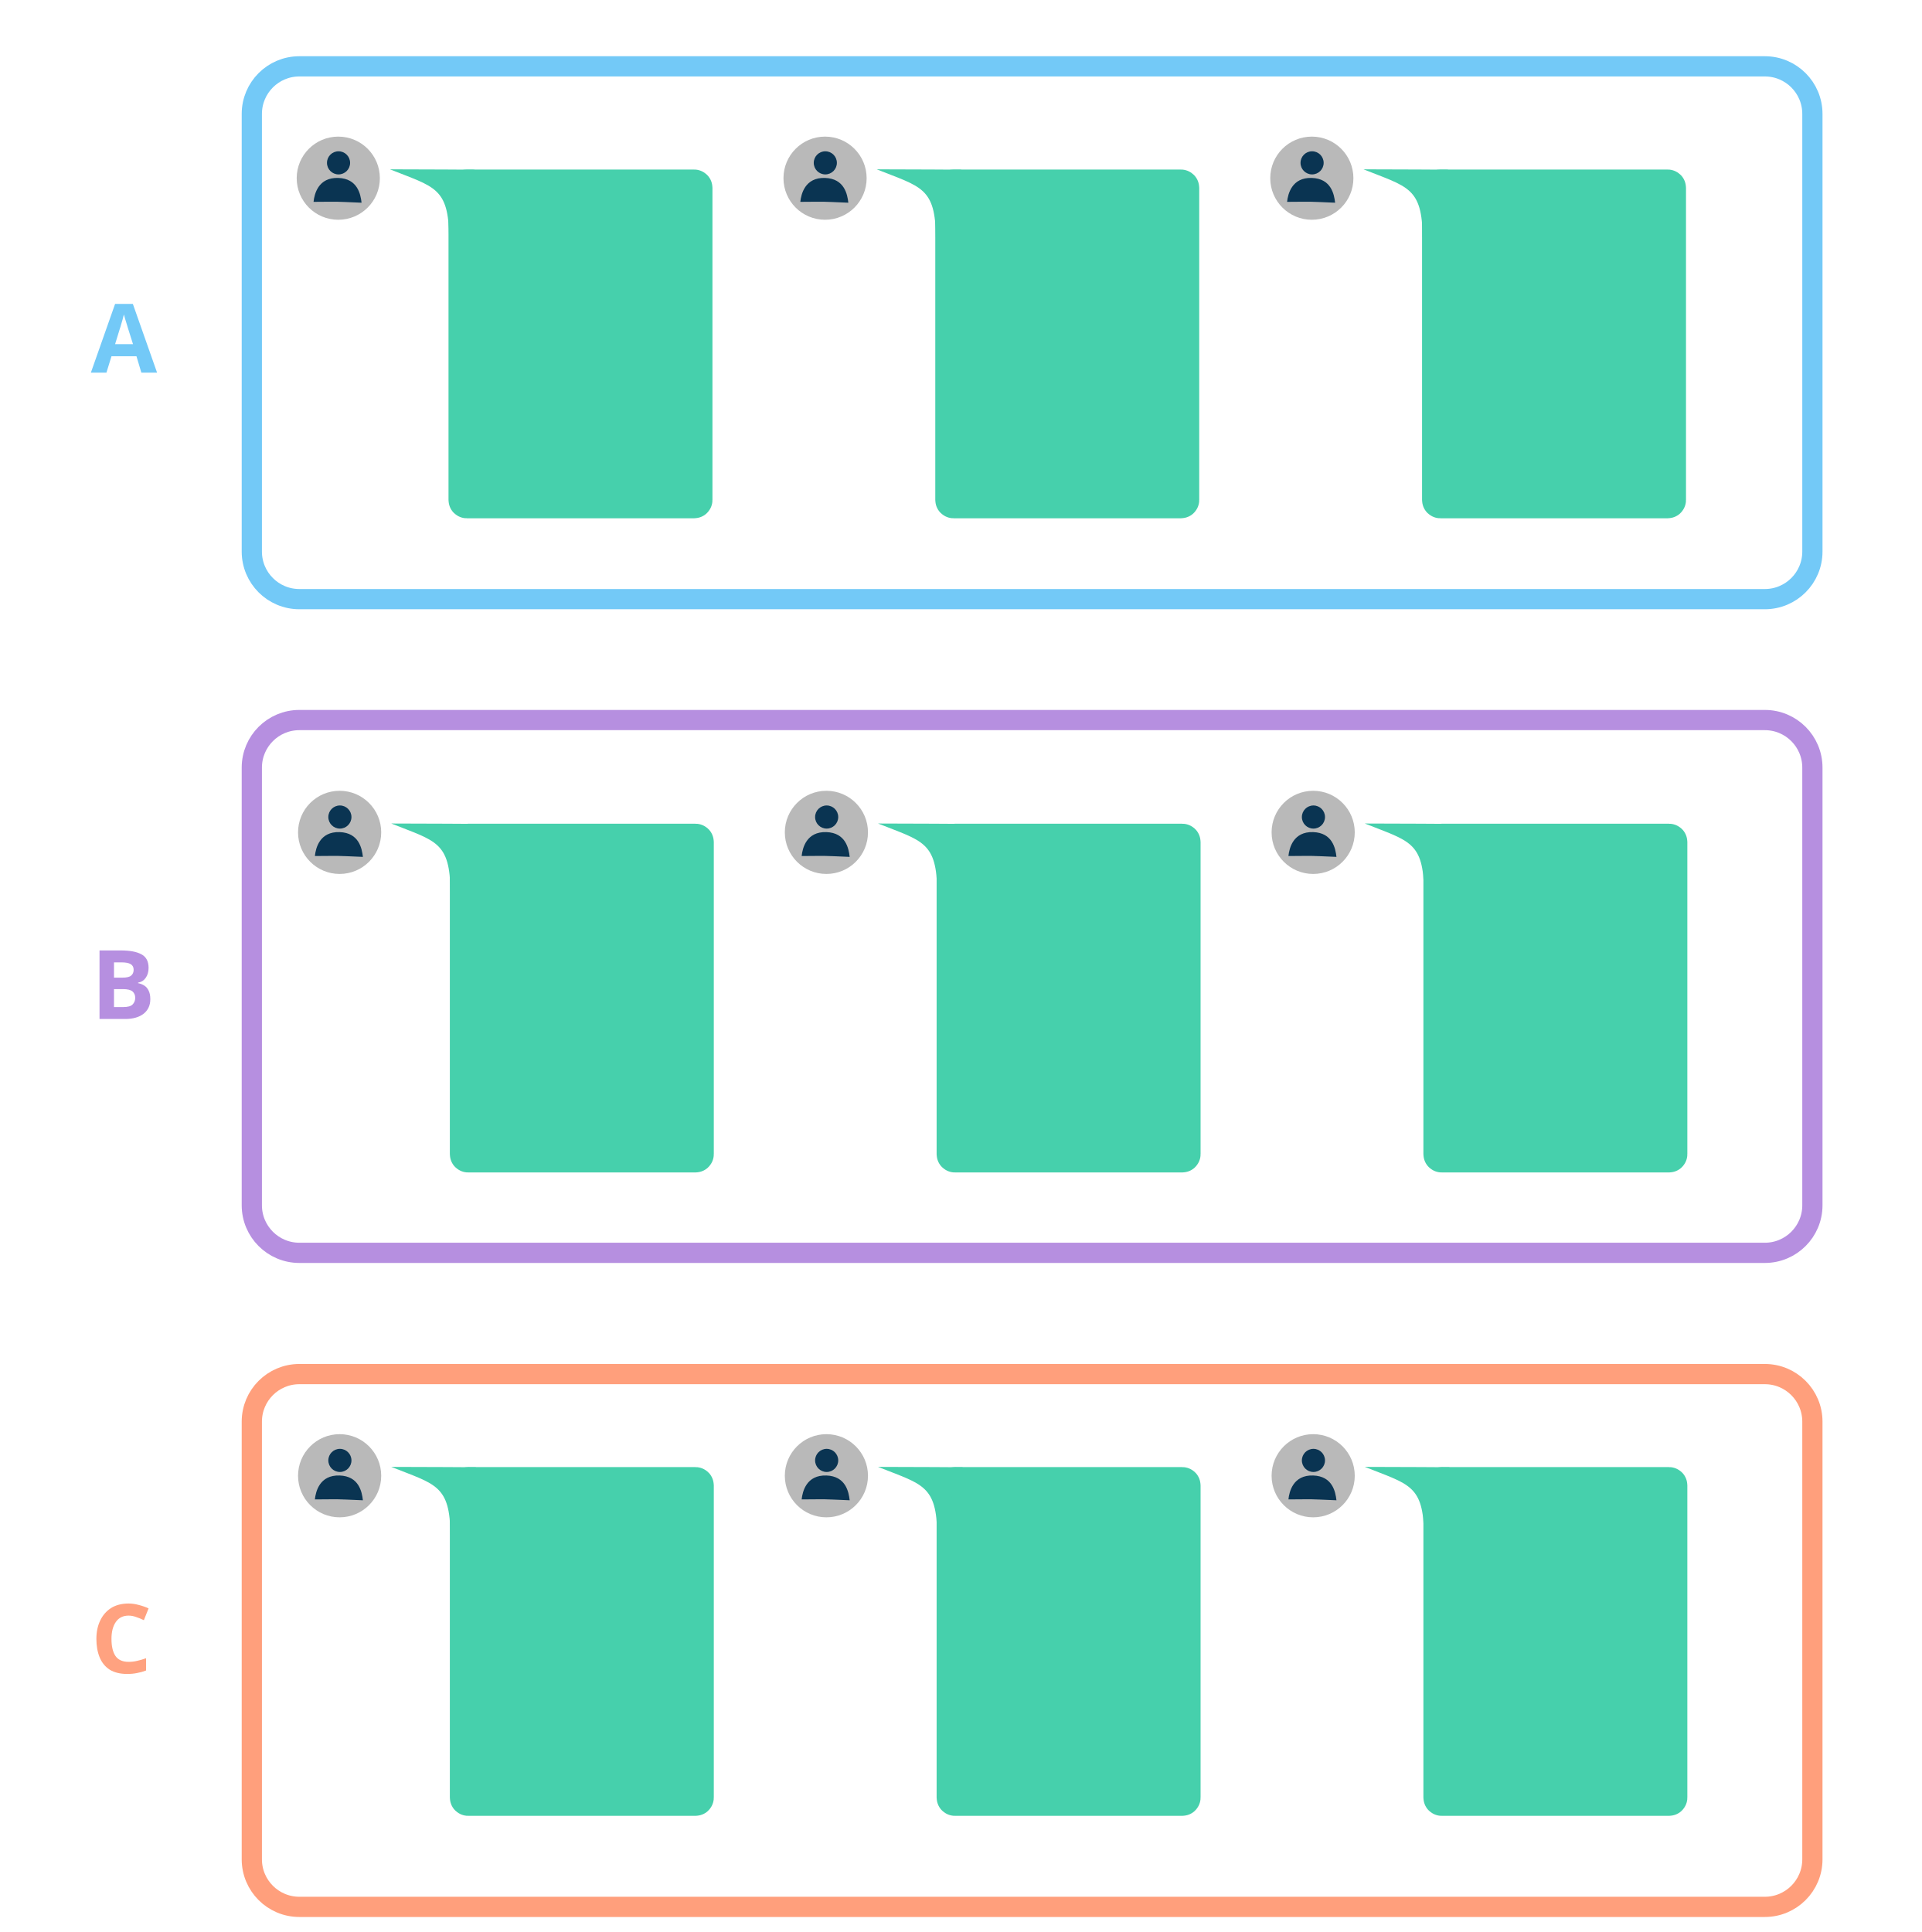
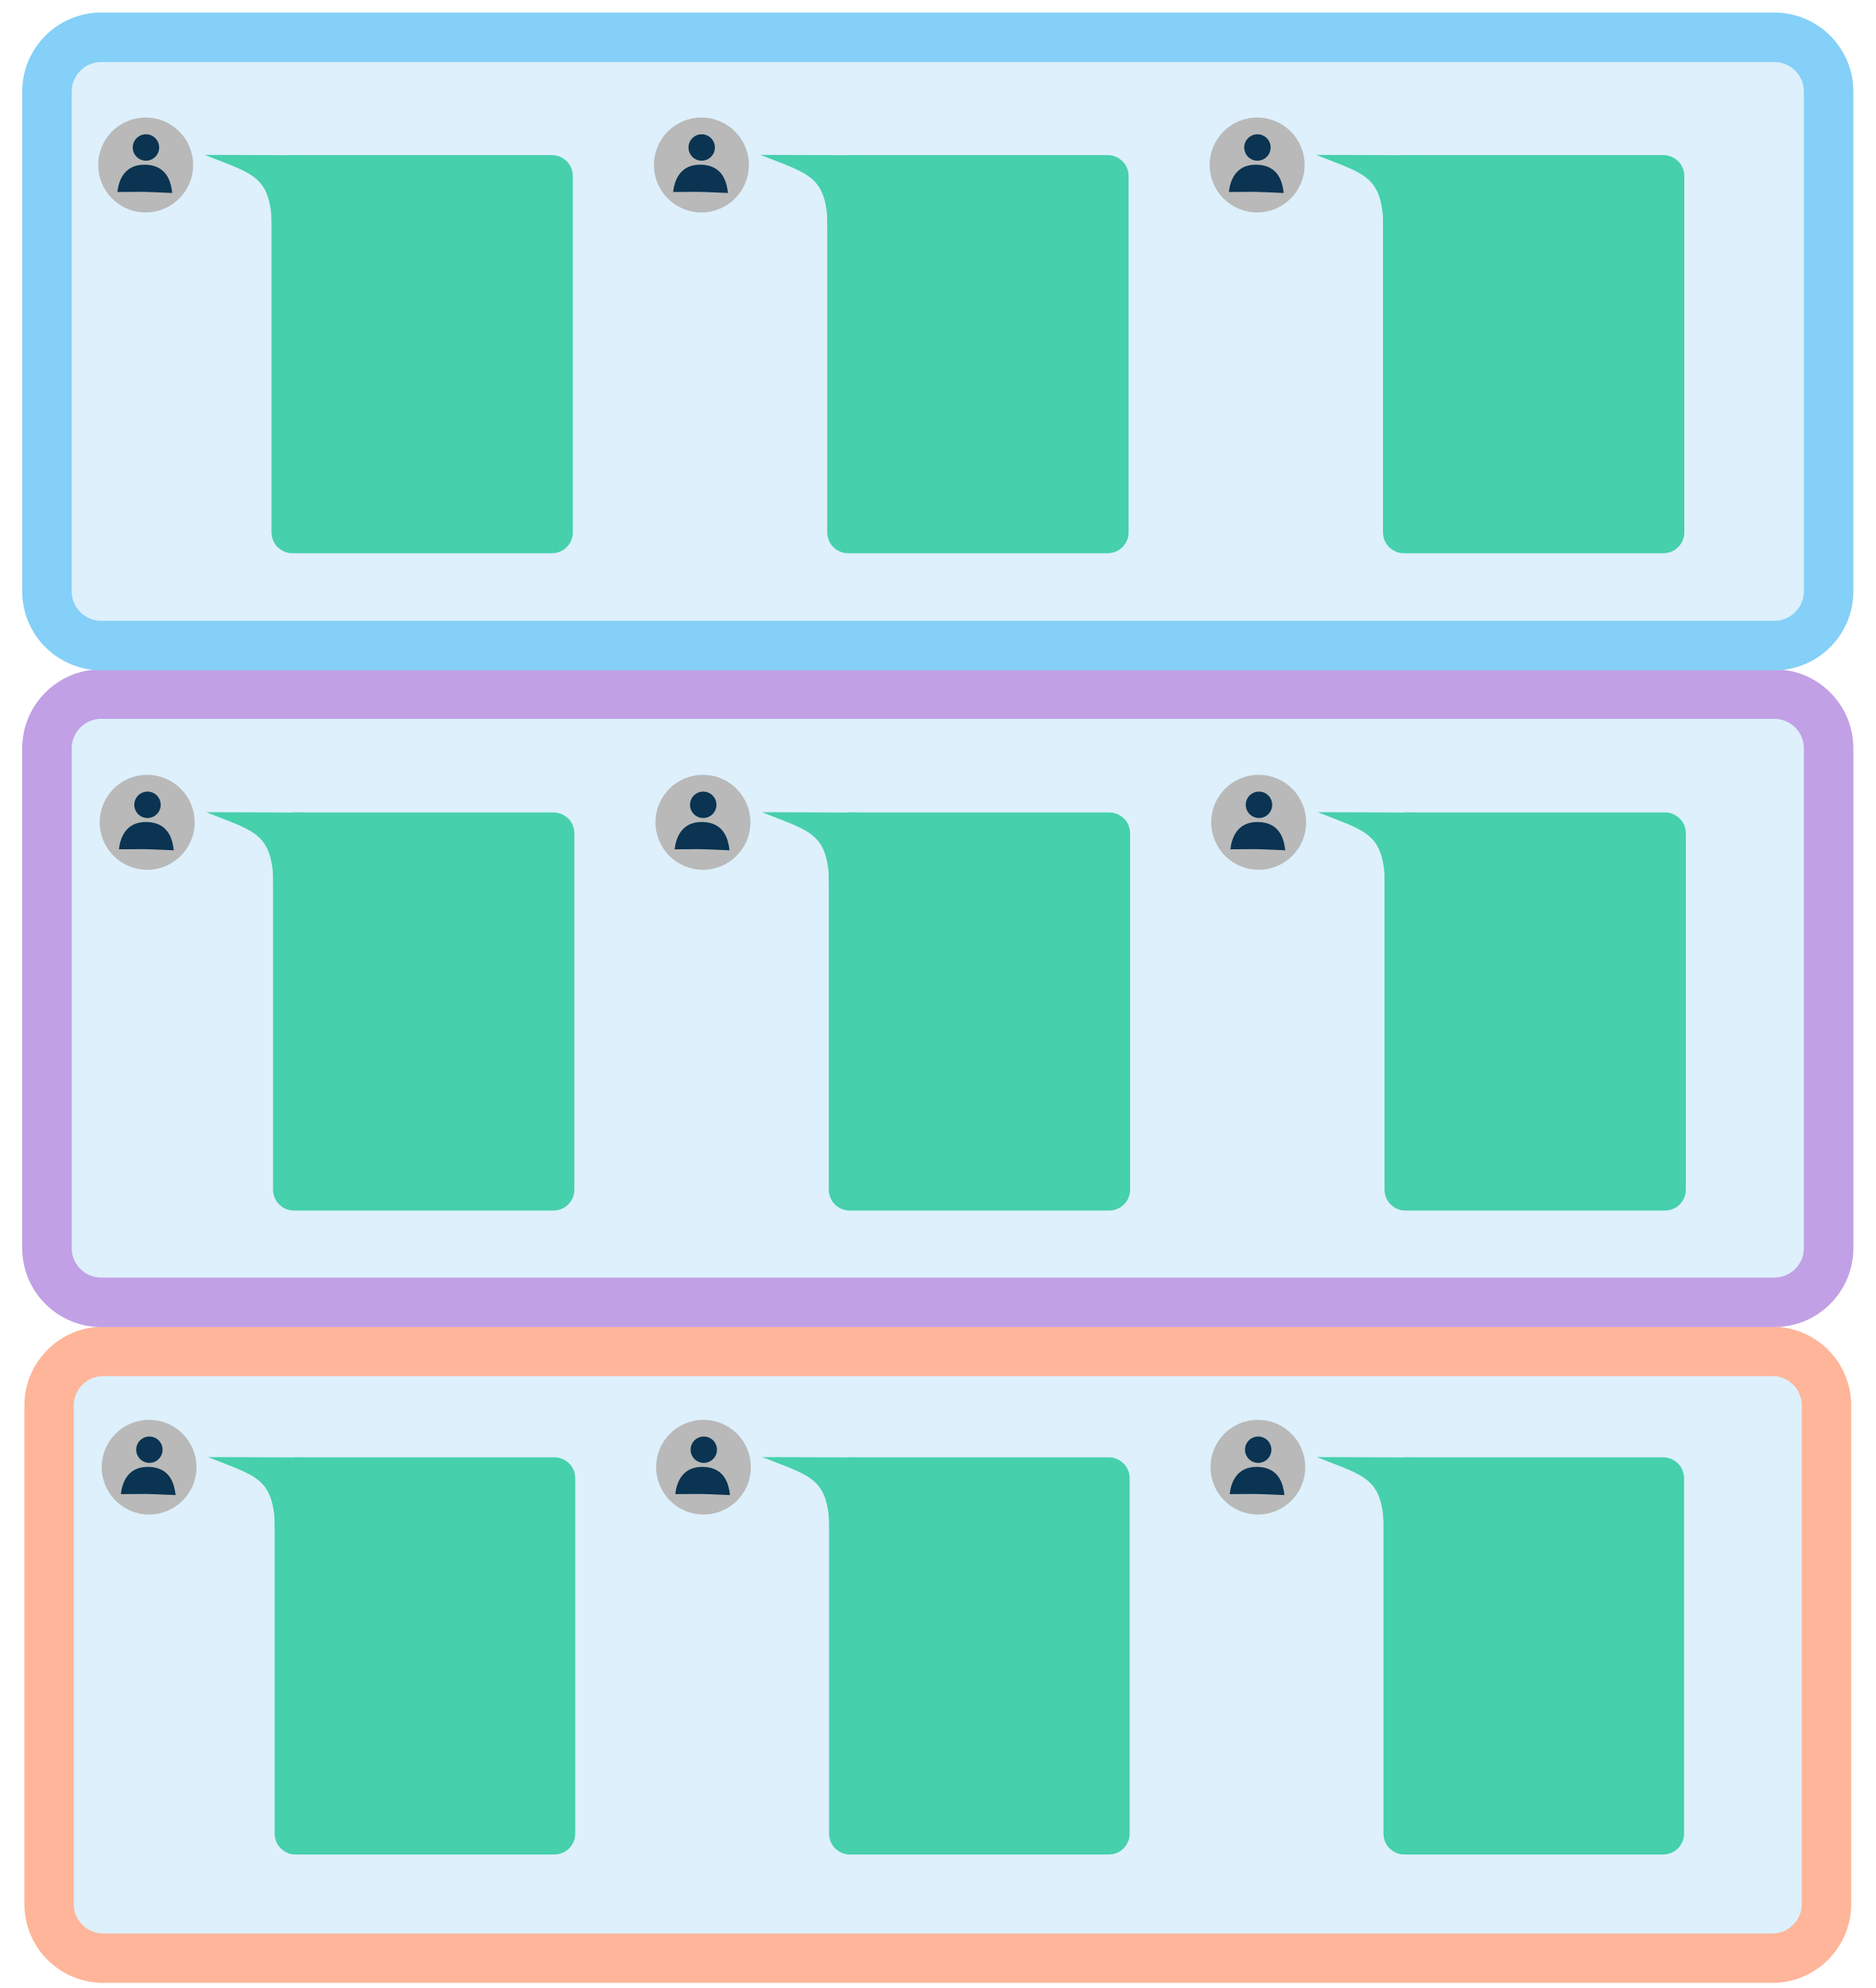
- <svg xmlns="http://www.w3.org/2000/svg" xmlns:ns1="http://www.openswatchbook.org/uri/2009/osb" xmlns:xlink="http://www.w3.org/1999/xlink" width="191mm" height="192mm" viewBox="0 0 191 192" version="1.1" id="svg8">
+ <svg xmlns="http://www.w3.org/2000/svg" xmlns:ns1="http://www.openswatchbook.org/uri/2009/osb" xmlns:xlink="http://www.w3.org/1999/xlink" width="183mm" height="194mm" viewBox="0 0 183 194" version="1.1" id="svg8">
  <defs id="defs2">
    <linearGradient id="linearGradient2931" ns1:paint="solid">
      <stop style="stop-color:#447baf;stop-opacity:1;" offset="0" id="stop2929" />
    </linearGradient>
    <linearGradient id="linearGradient2897" ns1:paint="solid">
      <stop style="stop-color:#60b3ff;stop-opacity:1;" offset="0" id="stop2895" />
    </linearGradient>
    <linearGradient xlink:href="#linearGradient2931" id="linearGradient2933" x1="81.476" y1="163.106" x2="135.683" y2="163.106" gradientUnits="userSpaceOnUse" />
    <clipPath clipPathUnits="userSpaceOnUse" id="clipPath2975">
      <path clip-path="none" id="path2977" d="m 80.078,126.721 h 54.024 v 9.923 l -22.712,18.559 v 38.588 l -7.132,4.807 -1.32,0.89 V 155.387 L 79.894,136.093 Z" style="fill:url(#linearGradient2979);fill-opacity:1;fill-rule:evenodd;stroke:#447baf;stroke-width:3.639;stroke-linecap:round;stroke-linejoin:round;stroke-miterlimit:4;stroke-dasharray:none;stroke-opacity:1;paint-order:fill markers stroke" />
    </clipPath>
    <linearGradient xlink:href="#linearGradient2931" id="linearGradient2979" gradientUnits="userSpaceOnUse" gradientTransform="translate(-1.581299,-0.00206706)" x1="81.476" y1="163.106" x2="135.683" y2="163.106" />
    <clipPath clipPathUnits="userSpaceOnUse" id="clipPath881">
      <circle style="opacity:1;fill:none;fill-opacity:1;stroke:#508ece;stroke-width:11.548;stroke-linecap:butt;stroke-linejoin:miter;stroke-miterlimit:4;stroke-dasharray:none;stroke-opacity:1;paint-order:fill markers stroke" id="circle883" cx="194.572" cy="-31.528" r="44.901" />
    </clipPath>
  </defs>
-   <g id="layer1" transform="translate(0,-105)">
-     <circle style="opacity:1;fill:#b9b9b9;fill-opacity:1;stroke:none;stroke-width:0.457;stroke-linecap:butt;stroke-linejoin:miter;stroke-miterlimit:4;stroke-dasharray:none;stroke-opacity:1;paint-order:fill markers stroke" id="path1004" cx="33.617" cy="122.708" r="4.132" />
-     <circle style="opacity:1;fill:#0a3452;fill-opacity:1;stroke:none;stroke-width:0.615;stroke-linecap:butt;stroke-linejoin:miter;stroke-miterlimit:4;stroke-dasharray:none;stroke-opacity:1;paint-order:fill markers stroke" id="path938" cx="33.643" cy="121.184" r="1.149" />
-     <path style="fill:#0a3452;fill-opacity:1;fill-rule:evenodd;stroke:none;stroke-width:0.115px;stroke-linecap:butt;stroke-linejoin:miter;stroke-opacity:1" d="m 31.159,125.06 c 0.081,-0.776 0.469,-2.445 2.461,-2.377 1.917,0.065 2.215,1.622 2.311,2.462 -3.01,-0.125 -1.908,-0.101 -4.771,-0.085 z" id="path940" />
-     <g id="g1020" transform="matrix(0.7617941,0,0,0.7617941,31.40034,4.834538)">
+   <g id="layer1" transform="translate(0,-103)">
+     <rect style="opacity:1;fill:#ddf0fc;fill-opacity:1;stroke:#ffb599;stroke-width:4.82;stroke-linecap:round;stroke-linejoin:round;stroke-miterlimit:4;stroke-dasharray:none;stroke-opacity:1;paint-order:fill markers stroke" id="rect916" width="173.438" height="59.214" x="4.789" y="234.876" ry="5.285" />
+     <rect ry="5.298" y="170.733" x="4.582" height="59.356" width="173.853" id="rect862" style="opacity:1;fill:#ddf0fc;fill-opacity:1;stroke:#c1a0e5;stroke-width:4.832;stroke-linecap:round;stroke-linejoin:round;stroke-miterlimit:4;stroke-dasharray:none;stroke-opacity:1;paint-order:fill markers stroke" />
+     <rect style="opacity:1;fill:#ddf0fc;fill-opacity:1;stroke:#85d0f8;stroke-width:4.832;stroke-linecap:round;stroke-linejoin:round;stroke-miterlimit:4;stroke-dasharray:none;stroke-opacity:1;paint-order:fill markers stroke" id="rect860" width="173.853" height="59.356" x="4.582" y="106.641" ry="5.298" />
+     <circle style="opacity:1;fill:#b9b9b9;fill-opacity:1;stroke:none;stroke-width:0.512;stroke-linecap:butt;stroke-linejoin:miter;stroke-miterlimit:4;stroke-dasharray:none;stroke-opacity:1;paint-order:fill markers stroke" id="path1004" cx="14.213" cy="119.101" r="4.632" />
+     <circle style="opacity:1;fill:#0a3452;fill-opacity:1;stroke:none;stroke-width:0.69;stroke-linecap:butt;stroke-linejoin:miter;stroke-miterlimit:4;stroke-dasharray:none;stroke-opacity:1;paint-order:fill markers stroke" id="path938" cx="14.243" cy="117.393" r="1.289" />
+     <path style="fill:#0a3452;fill-opacity:1;fill-rule:evenodd;stroke:none;stroke-width:0.129px;stroke-linecap:butt;stroke-linejoin:miter;stroke-opacity:1" d="m 11.457,121.737 c 0.091,-0.87 0.526,-2.741 2.759,-2.665 2.149,0.073 2.483,1.819 2.59,2.76 -3.374,-0.14 -2.139,-0.113 -5.349,-0.095 z" id="path940" />
+     <g id="g1020" transform="matrix(0.8539906,0,0,0.8539906,11.728,-13.03823)">
      <rect style="opacity:1;fill:#46d0ac;fill-opacity:1;stroke:#46d0ac;stroke-width:4.706;stroke-linecap:round;stroke-linejoin:round;stroke-miterlimit:4;stroke-dasharray:none;stroke-opacity:1;paint-order:fill markers stroke" id="rect833-9" width="29.726" height="40.787" x="19.642" y="155.957" ry="0.031" />
      <path id="path1002" d="m 20.685,153.623 c 0,0 -6.561,-0.047 -11.038,-0.047 5.802,2.315 7.671,2.339 7.717,8.887" style="fill:#46d0ac;fill-opacity:1;fill-rule:evenodd;stroke:none;stroke-width:0.265px;stroke-linecap:butt;stroke-linejoin:miter;stroke-opacity:1" />
    </g>
-     <circle r="4.132" cy="122.708" cx="81.991" id="circle1022" style="opacity:1;fill:#b9b9b9;fill-opacity:1;stroke:none;stroke-width:0.457;stroke-linecap:butt;stroke-linejoin:miter;stroke-miterlimit:4;stroke-dasharray:none;stroke-opacity:1;paint-order:fill markers stroke" />
-     <circle r="1.149" cy="121.184" cx="82.017" id="circle1024" style="opacity:1;fill:#0a3452;fill-opacity:1;stroke:none;stroke-width:0.615;stroke-linecap:butt;stroke-linejoin:miter;stroke-miterlimit:4;stroke-dasharray:none;stroke-opacity:1;paint-order:fill markers stroke" />
-     <path id="path1026" d="m 79.533,125.06 c 0.081,-0.776 0.469,-2.445 2.461,-2.377 1.917,0.065 2.215,1.622 2.311,2.462 -3.01,-0.125 -1.908,-0.101 -4.771,-0.085 z" style="fill:#0a3452;fill-opacity:1;fill-rule:evenodd;stroke:none;stroke-width:0.115px;stroke-linecap:butt;stroke-linejoin:miter;stroke-opacity:1" />
-     <g transform="matrix(0.7617941,0,0,0.7617941,79.77427,4.834538)" id="g1032">
+     <circle cy="119.101" cx="68.442" id="circle1022" style="opacity:1;fill:#b9b9b9;fill-opacity:1;stroke:none;stroke-width:0.512;stroke-linecap:butt;stroke-linejoin:miter;stroke-miterlimit:4;stroke-dasharray:none;stroke-opacity:1;paint-order:fill markers stroke" r="4.632" />
+     <circle cy="117.393" cx="68.471" id="circle1024" style="opacity:1;fill:#0a3452;fill-opacity:1;stroke:none;stroke-width:0.69;stroke-linecap:butt;stroke-linejoin:miter;stroke-miterlimit:4;stroke-dasharray:none;stroke-opacity:1;paint-order:fill markers stroke" r="1.289" />
+     <path id="path1026" d="m 65.685,121.737 c 0.091,-0.87 0.526,-2.741 2.759,-2.665 2.149,0.073 2.483,1.819 2.59,2.76 -3.374,-0.14 -2.139,-0.113 -5.349,-0.095 z" style="fill:#0a3452;fill-opacity:1;fill-rule:evenodd;stroke:none;stroke-width:0.129px;stroke-linecap:butt;stroke-linejoin:miter;stroke-opacity:1" />
+     <g transform="matrix(0.8539906,0,0,0.8539906,65.95641,-13.03823)" id="g1032">
      <rect ry="0.031" y="155.957" x="19.642" height="40.787" width="29.726" id="rect1028" style="opacity:1;fill:#46d0ac;fill-opacity:1;stroke:#46d0ac;stroke-width:4.706;stroke-linecap:round;stroke-linejoin:round;stroke-miterlimit:4;stroke-dasharray:none;stroke-opacity:1;paint-order:fill markers stroke" />
      <path style="fill:#46d0ac;fill-opacity:1;fill-rule:evenodd;stroke:none;stroke-width:0.265px;stroke-linecap:butt;stroke-linejoin:miter;stroke-opacity:1" d="m 20.685,153.623 c 0,0 -6.561,-0.047 -11.038,-0.047 5.802,2.315 7.671,2.339 7.717,8.887" id="path1030" />
    </g>
-     <circle style="opacity:1;fill:#b9b9b9;fill-opacity:1;stroke:none;stroke-width:0.457;stroke-linecap:butt;stroke-linejoin:miter;stroke-miterlimit:4;stroke-dasharray:none;stroke-opacity:1;paint-order:fill markers stroke" id="circle1034" cx="130.365" cy="122.708" r="4.132" />
-     <circle style="opacity:1;fill:#0a3452;fill-opacity:1;stroke:none;stroke-width:0.615;stroke-linecap:butt;stroke-linejoin:miter;stroke-miterlimit:4;stroke-dasharray:none;stroke-opacity:1;paint-order:fill markers stroke" id="circle1036" cx="130.391" cy="121.184" r="1.149" />
-     <path style="fill:#0a3452;fill-opacity:1;fill-rule:evenodd;stroke:none;stroke-width:0.115px;stroke-linecap:butt;stroke-linejoin:miter;stroke-opacity:1" d="m 127.907,125.06 c 0.081,-0.776 0.469,-2.445 2.461,-2.377 1.917,0.065 2.215,1.622 2.311,2.462 -3.01,-0.125 -1.908,-0.101 -4.771,-0.085 z" id="path1038" />
-     <g id="g1044" transform="matrix(0.7617941,0,0,0.7617941,128.1482,4.834538)">
+     <circle style="opacity:1;fill:#b9b9b9;fill-opacity:1;stroke:none;stroke-width:0.512;stroke-linecap:butt;stroke-linejoin:miter;stroke-miterlimit:4;stroke-dasharray:none;stroke-opacity:1;paint-order:fill markers stroke" id="circle1034" cx="122.67" cy="119.101" r="4.632" />
+     <circle style="opacity:1;fill:#0a3452;fill-opacity:1;stroke:none;stroke-width:0.69;stroke-linecap:butt;stroke-linejoin:miter;stroke-miterlimit:4;stroke-dasharray:none;stroke-opacity:1;paint-order:fill markers stroke" id="circle1036" cx="122.699" cy="117.393" r="1.289" />
+     <path style="fill:#0a3452;fill-opacity:1;fill-rule:evenodd;stroke:none;stroke-width:0.129px;stroke-linecap:butt;stroke-linejoin:miter;stroke-opacity:1" d="m 119.914,121.737 c 0.091,-0.87 0.526,-2.741 2.759,-2.665 2.149,0.073 2.483,1.819 2.59,2.76 -3.374,-0.14 -2.139,-0.113 -5.349,-0.095 z" id="path1038" />
+     <g id="g1044" transform="matrix(0.8539906,0,0,0.8539906,120.1848,-13.03823)">
      <rect style="opacity:1;fill:#46d0ac;fill-opacity:1;stroke:#46d0ac;stroke-width:4.706;stroke-linecap:round;stroke-linejoin:round;stroke-miterlimit:4;stroke-dasharray:none;stroke-opacity:1;paint-order:fill markers stroke" id="rect1040" width="29.726" height="40.787" x="19.642" y="155.957" ry="0.031" />
      <path id="path1042" d="m 20.685,153.623 c 0,0 -6.561,-0.047 -11.038,-0.047 5.802,2.315 7.671,2.339 7.717,8.887" style="fill:#46d0ac;fill-opacity:1;fill-rule:evenodd;stroke:none;stroke-width:0.265px;stroke-linecap:butt;stroke-linejoin:miter;stroke-opacity:1" />
    </g>
-     <circle style="opacity:1;fill:#b9b9b9;fill-opacity:1;stroke:none;stroke-width:0.457;stroke-linecap:butt;stroke-linejoin:miter;stroke-miterlimit:4;stroke-dasharray:none;stroke-opacity:1;paint-order:fill markers stroke" id="path1004-9" cx="33.751" cy="187.72" r="4.132" />
-     <circle style="opacity:1;fill:#0a3452;fill-opacity:1;stroke:none;stroke-width:0.615;stroke-linecap:butt;stroke-linejoin:miter;stroke-miterlimit:4;stroke-dasharray:none;stroke-opacity:1;paint-order:fill markers stroke" id="path938-5" cx="33.777" cy="186.196" r="1.149" />
-     <path style="fill:#0a3452;fill-opacity:1;fill-rule:evenodd;stroke:none;stroke-width:0.115px;stroke-linecap:butt;stroke-linejoin:miter;stroke-opacity:1" d="m 31.292,190.071 c 0.081,-0.776 0.469,-2.445 2.461,-2.377 1.917,0.065 2.215,1.622 2.311,2.462 -3.01,-0.125 -1.908,-0.101 -4.771,-0.085 z" id="path940-5" />
-     <g id="g1020-2" transform="matrix(0.7617941,0,0,0.7617941,31.53406,69.84619)">
+     <circle style="opacity:1;fill:#b9b9b9;fill-opacity:1;stroke:none;stroke-width:0.512;stroke-linecap:butt;stroke-linejoin:miter;stroke-miterlimit:4;stroke-dasharray:none;stroke-opacity:1;paint-order:fill markers stroke" id="path1004-9" cx="14.363" cy="183.245" r="4.632" />
+     <circle style="opacity:1;fill:#0a3452;fill-opacity:1;stroke:none;stroke-width:0.69;stroke-linecap:butt;stroke-linejoin:miter;stroke-miterlimit:4;stroke-dasharray:none;stroke-opacity:1;paint-order:fill markers stroke" id="path938-5" cx="14.393" cy="181.537" r="1.289" />
+     <path style="fill:#0a3452;fill-opacity:1;fill-rule:evenodd;stroke:none;stroke-width:0.129px;stroke-linecap:butt;stroke-linejoin:miter;stroke-opacity:1" d="m 11.607,185.881 c 0.091,-0.87 0.526,-2.741 2.759,-2.665 2.149,0.073 2.483,1.819 2.59,2.76 -3.374,-0.14 -2.139,-0.113 -5.349,-0.095 z" id="path940-5" />
+     <g id="g1020-2" transform="matrix(0.8539906,0,0,0.8539906,11.8779,51.10605)">
      <rect style="opacity:1;fill:#46d0ac;fill-opacity:1;stroke:#46d0ac;stroke-width:4.706;stroke-linecap:round;stroke-linejoin:round;stroke-miterlimit:4;stroke-dasharray:none;stroke-opacity:1;paint-order:fill markers stroke" id="rect833-9-2" width="29.726" height="40.787" x="19.642" y="155.957" ry="0.031" />
      <path id="path1002-8" d="m 20.685,153.623 c 0,0 -6.561,-0.047 -11.038,-0.047 5.802,2.315 7.671,2.339 7.717,8.887" style="fill:#46d0ac;fill-opacity:1;fill-rule:evenodd;stroke:none;stroke-width:0.265px;stroke-linecap:butt;stroke-linejoin:miter;stroke-opacity:1" />
    </g>
-     <circle r="4.132" cy="187.72" cx="82.125" id="circle1022-3" style="opacity:1;fill:#b9b9b9;fill-opacity:1;stroke:none;stroke-width:0.457;stroke-linecap:butt;stroke-linejoin:miter;stroke-miterlimit:4;stroke-dasharray:none;stroke-opacity:1;paint-order:fill markers stroke" />
-     <circle r="1.149" cy="186.196" cx="82.151" id="circle1024-4" style="opacity:1;fill:#0a3452;fill-opacity:1;stroke:none;stroke-width:0.615;stroke-linecap:butt;stroke-linejoin:miter;stroke-miterlimit:4;stroke-dasharray:none;stroke-opacity:1;paint-order:fill markers stroke" />
-     <path id="path1026-0" d="m 79.666,190.071 c 0.081,-0.776 0.469,-2.445 2.461,-2.377 1.917,0.065 2.215,1.622 2.311,2.462 -3.01,-0.125 -1.908,-0.101 -4.771,-0.085 z" style="fill:#0a3452;fill-opacity:1;fill-rule:evenodd;stroke:none;stroke-width:0.115px;stroke-linecap:butt;stroke-linejoin:miter;stroke-opacity:1" />
-     <g transform="matrix(0.7617941,0,0,0.7617941,79.90798,69.84619)" id="g1032-4">
+     <circle r="4.632" cy="183.245" cx="68.592" id="circle1022-3" style="opacity:1;fill:#b9b9b9;fill-opacity:1;stroke:none;stroke-width:0.512;stroke-linecap:butt;stroke-linejoin:miter;stroke-miterlimit:4;stroke-dasharray:none;stroke-opacity:1;paint-order:fill markers stroke" />
+     <circle r="1.289" cy="181.537" cx="68.621" id="circle1024-4" style="opacity:1;fill:#0a3452;fill-opacity:1;stroke:none;stroke-width:0.69;stroke-linecap:butt;stroke-linejoin:miter;stroke-miterlimit:4;stroke-dasharray:none;stroke-opacity:1;paint-order:fill markers stroke" />
+     <path id="path1026-0" d="m 65.835,185.881 c 0.091,-0.87 0.526,-2.741 2.759,-2.665 2.149,0.073 2.483,1.819 2.59,2.76 -3.374,-0.14 -2.139,-0.113 -5.349,-0.095 z" style="fill:#0a3452;fill-opacity:1;fill-rule:evenodd;stroke:none;stroke-width:0.129px;stroke-linecap:butt;stroke-linejoin:miter;stroke-opacity:1" />
+     <g transform="matrix(0.8539906,0,0,0.8539906,66.1063,51.10605)" id="g1032-4">
      <rect ry="0.031" y="155.957" x="19.642" height="40.787" width="29.726" id="rect1028-4" style="opacity:1;fill:#46d0ac;fill-opacity:1;stroke:#46d0ac;stroke-width:4.706;stroke-linecap:round;stroke-linejoin:round;stroke-miterlimit:4;stroke-dasharray:none;stroke-opacity:1;paint-order:fill markers stroke" />
      <path style="fill:#46d0ac;fill-opacity:1;fill-rule:evenodd;stroke:none;stroke-width:0.265px;stroke-linecap:butt;stroke-linejoin:miter;stroke-opacity:1" d="m 20.685,153.623 c 0,0 -6.561,-0.047 -11.038,-0.047 5.802,2.315 7.671,2.339 7.717,8.887" id="path1030-4" />
    </g>
-     <circle style="opacity:1;fill:#b9b9b9;fill-opacity:1;stroke:none;stroke-width:0.457;stroke-linecap:butt;stroke-linejoin:miter;stroke-miterlimit:4;stroke-dasharray:none;stroke-opacity:1;paint-order:fill markers stroke" id="circle1034-1" cx="130.499" cy="187.72" r="4.132" />
-     <circle style="opacity:1;fill:#0a3452;fill-opacity:1;stroke:none;stroke-width:0.615;stroke-linecap:butt;stroke-linejoin:miter;stroke-miterlimit:4;stroke-dasharray:none;stroke-opacity:1;paint-order:fill markers stroke" id="circle1036-8" cx="130.525" cy="186.196" r="1.149" />
-     <path style="fill:#0a3452;fill-opacity:1;fill-rule:evenodd;stroke:none;stroke-width:0.115px;stroke-linecap:butt;stroke-linejoin:miter;stroke-opacity:1" d="m 128.04,190.071 c 0.081,-0.776 0.469,-2.445 2.461,-2.377 1.917,0.065 2.215,1.622 2.311,2.462 -3.01,-0.125 -1.908,-0.101 -4.771,-0.085 z" id="path1038-6" />
-     <g id="g1044-8" transform="matrix(0.7617941,0,0,0.7617941,128.282,69.84619)">
+     <circle style="opacity:1;fill:#b9b9b9;fill-opacity:1;stroke:none;stroke-width:0.512;stroke-linecap:butt;stroke-linejoin:miter;stroke-miterlimit:4;stroke-dasharray:none;stroke-opacity:1;paint-order:fill markers stroke" id="circle1034-1" cx="122.82" cy="183.245" r="4.632" />
+     <circle style="opacity:1;fill:#0a3452;fill-opacity:1;stroke:none;stroke-width:0.69;stroke-linecap:butt;stroke-linejoin:miter;stroke-miterlimit:4;stroke-dasharray:none;stroke-opacity:1;paint-order:fill markers stroke" id="circle1036-8" cx="122.849" cy="181.537" r="1.289" />
+     <path style="fill:#0a3452;fill-opacity:1;fill-rule:evenodd;stroke:none;stroke-width:0.129px;stroke-linecap:butt;stroke-linejoin:miter;stroke-opacity:1" d="m 120.064,185.881 c 0.09,-0.87 0.526,-2.741 2.759,-2.665 2.149,0.073 2.483,1.819 2.59,2.76 -3.374,-0.14 -2.139,-0.113 -5.349,-0.095 z" id="path1038-6" />
+     <g id="g1044-8" transform="matrix(0.8539906,0,0,0.8539906,120.3348,51.10605)">
      <rect style="opacity:1;fill:#46d0ac;fill-opacity:1;stroke:#46d0ac;stroke-width:4.706;stroke-linecap:round;stroke-linejoin:round;stroke-miterlimit:4;stroke-dasharray:none;stroke-opacity:1;paint-order:fill markers stroke" id="rect1040-7" width="29.726" height="40.787" x="19.642" y="155.957" ry="0.031" />
      <path id="path1042-1" d="m 20.685,153.623 c 0,0 -6.561,-0.047 -11.038,-0.047 5.802,2.315 7.671,2.339 7.717,8.887" style="fill:#46d0ac;fill-opacity:1;fill-rule:evenodd;stroke:none;stroke-width:0.265px;stroke-linecap:butt;stroke-linejoin:miter;stroke-opacity:1" />
    </g>
-     <rect style="opacity:1;fill:none;fill-opacity:1;stroke:#73c9f7;stroke-width:2.01;stroke-linecap:round;stroke-linejoin:round;stroke-miterlimit:4;stroke-dasharray:none;stroke-opacity:1;paint-order:fill markers stroke" id="rect860" width="155.084" height="52.948" x="25.025" y="111.593" ry="4.726" />
-     <rect ry="4.726" y="176.558" x="25.025" height="52.948" width="155.084" id="rect862" style="opacity:1;fill:none;fill-opacity:1;stroke:#b68fe0;stroke-width:2.01;stroke-linecap:round;stroke-linejoin:round;stroke-miterlimit:4;stroke-dasharray:none;stroke-opacity:1;paint-order:fill markers stroke" />
-     <text xml:space="preserve" style="font-style:normal;font-weight:normal;font-size:9.526px;line-height:125%;font-family:Sans;letter-spacing:0px;word-spacing:0px;fill:#73c9f7;fill-opacity:1;stroke:none;stroke-width:0.238px;stroke-linecap:butt;stroke-linejoin:miter;stroke-opacity:1" x="9.031" y="142.03" id="text866">
-       <tspan id="tspan864" x="9.031" y="142.03" style="font-style:normal;font-variant:normal;font-weight:bold;font-stretch:normal;font-family:sans-serif;-inkscape-font-specification:'sans-serif Bold';fill:#73c9f7;fill-opacity:1;stroke-width:0.238px">A</tspan>
-     </text>
-     <text id="text870" y="206.266" x="9.031" style="font-style:normal;font-weight:normal;font-size:9.526px;line-height:125%;font-family:Sans;letter-spacing:0px;word-spacing:0px;fill:#b68fe0;fill-opacity:1;stroke:none;stroke-width:0.238px;stroke-linecap:butt;stroke-linejoin:miter;stroke-opacity:1" xml:space="preserve">
-       <tspan style="font-style:normal;font-variant:normal;font-weight:bold;font-stretch:normal;font-family:sans-serif;-inkscape-font-specification:'sans-serif Bold';fill:#b68fe0;fill-opacity:1;stroke-width:0.238px" y="206.266" x="9.031" id="tspan868">B</tspan>
-     </text>
    <flowRoot xml:space="preserve" id="flowRoot872" style="font-style:normal;font-weight:normal;font-size:40px;line-height:125%;font-family:Sans;letter-spacing:0px;word-spacing:0px;fill:#000000;fill-opacity:1;stroke:none;stroke-width:1px;stroke-linecap:butt;stroke-linejoin:miter;stroke-opacity:1" transform="matrix(0.2645833,0,0,0.2645833,0,122)">
      <flowRegion id="flowRegion874">
        <rect id="rect876" width="992.778" height="893.783" x="-152.735" y="-83.873" />
      </flowRegion>
      <flowPara id="flowPara878" />
    </flowRoot>
-     <circle r="4.132" cy="251.658" cx="33.751" id="circle880" style="opacity:1;fill:#b9b9b9;fill-opacity:1;stroke:none;stroke-width:0.457;stroke-linecap:butt;stroke-linejoin:miter;stroke-miterlimit:4;stroke-dasharray:none;stroke-opacity:1;paint-order:fill markers stroke" />
-     <circle r="1.149" cy="250.134" cx="33.777" id="circle882" style="opacity:1;fill:#0a3452;fill-opacity:1;stroke:none;stroke-width:0.615;stroke-linecap:butt;stroke-linejoin:miter;stroke-miterlimit:4;stroke-dasharray:none;stroke-opacity:1;paint-order:fill markers stroke" />
-     <path id="path884" d="m 31.292,254.01 c 0.081,-0.776 0.469,-2.445 2.461,-2.377 1.917,0.065 2.215,1.622 2.311,2.462 -3.01,-0.125 -1.908,-0.101 -4.771,-0.085 z" style="fill:#0a3452;fill-opacity:1;fill-rule:evenodd;stroke:none;stroke-width:0.115px;stroke-linecap:butt;stroke-linejoin:miter;stroke-opacity:1" />
-     <g transform="matrix(0.7617941,0,0,0.7617941,31.53406,133.7846)" id="g890">
+     <circle r="4.621" cy="246.175" cx="14.548" id="circle880" style="opacity:1;fill:#b9b9b9;fill-opacity:1;stroke:none;stroke-width:0.511;stroke-linecap:butt;stroke-linejoin:miter;stroke-miterlimit:4;stroke-dasharray:none;stroke-opacity:1;paint-order:fill markers stroke" />
+     <circle r="1.286" cy="244.471" cx="14.577" id="circle882" style="opacity:1;fill:#0a3452;fill-opacity:1;stroke:none;stroke-width:0.688;stroke-linecap:butt;stroke-linejoin:miter;stroke-miterlimit:4;stroke-dasharray:none;stroke-opacity:1;paint-order:fill markers stroke" />
+     <path id="path884" d="m 11.798,248.805 c 0.09,-0.868 0.525,-2.735 2.752,-2.659 2.144,0.073 2.477,1.814 2.584,2.753 -3.366,-0.14 -2.134,-0.113 -5.336,-0.094 z" style="fill:#0a3452;fill-opacity:1;fill-rule:evenodd;stroke:none;stroke-width:0.129px;stroke-linecap:butt;stroke-linejoin:miter;stroke-opacity:1" />
+     <g transform="matrix(0.8519516,0,0,0.8519516,12.06803,114.3512)" id="g890">
      <rect ry="0.031" y="155.957" x="19.642" height="40.787" width="29.726" id="rect886" style="opacity:1;fill:#46d0ac;fill-opacity:1;stroke:#46d0ac;stroke-width:4.706;stroke-linecap:round;stroke-linejoin:round;stroke-miterlimit:4;stroke-dasharray:none;stroke-opacity:1;paint-order:fill markers stroke" />
      <path style="fill:#46d0ac;fill-opacity:1;fill-rule:evenodd;stroke:none;stroke-width:0.265px;stroke-linecap:butt;stroke-linejoin:miter;stroke-opacity:1" d="m 20.685,153.623 c 0,0 -6.561,-0.047 -11.038,-0.047 5.802,2.315 7.671,2.339 7.717,8.887" id="path888" />
    </g>
-     <circle style="opacity:1;fill:#b9b9b9;fill-opacity:1;stroke:none;stroke-width:0.457;stroke-linecap:butt;stroke-linejoin:miter;stroke-miterlimit:4;stroke-dasharray:none;stroke-opacity:1;paint-order:fill markers stroke" id="circle892" cx="82.125" cy="251.658" r="4.132" />
-     <circle style="opacity:1;fill:#0a3452;fill-opacity:1;stroke:none;stroke-width:0.615;stroke-linecap:butt;stroke-linejoin:miter;stroke-miterlimit:4;stroke-dasharray:none;stroke-opacity:1;paint-order:fill markers stroke" id="circle894" cx="82.151" cy="250.134" r="1.149" />
-     <path style="fill:#0a3452;fill-opacity:1;fill-rule:evenodd;stroke:none;stroke-width:0.115px;stroke-linecap:butt;stroke-linejoin:miter;stroke-opacity:1" d="m 79.666,254.01 c 0.081,-0.776 0.469,-2.445 2.461,-2.377 1.917,0.065 2.215,1.622 2.311,2.462 -3.01,-0.125 -1.908,-0.101 -4.771,-0.085 z" id="path896" />
-     <g id="g902" transform="matrix(0.7617941,0,0,0.7617941,79.90798,133.7846)">
+     <circle style="opacity:1;fill:#b9b9b9;fill-opacity:1;stroke:none;stroke-width:0.511;stroke-linecap:butt;stroke-linejoin:miter;stroke-miterlimit:4;stroke-dasharray:none;stroke-opacity:1;paint-order:fill markers stroke" id="circle892" cx="68.647" cy="246.175" r="4.621" />
+     <circle style="opacity:1;fill:#0a3452;fill-opacity:1;stroke:none;stroke-width:0.688;stroke-linecap:butt;stroke-linejoin:miter;stroke-miterlimit:4;stroke-dasharray:none;stroke-opacity:1;paint-order:fill markers stroke" id="circle894" cx="68.676" cy="244.471" r="1.286" />
+     <path style="fill:#0a3452;fill-opacity:1;fill-rule:evenodd;stroke:none;stroke-width:0.129px;stroke-linecap:butt;stroke-linejoin:miter;stroke-opacity:1" d="m 65.897,248.805 c 0.09,-0.868 0.525,-2.735 2.752,-2.659 2.144,0.073 2.477,1.814 2.584,2.753 -3.366,-0.14 -2.134,-0.113 -5.336,-0.094 z" id="path896" />
+     <g id="g902" transform="matrix(0.8519516,0,0,0.8519516,66.16696,114.3512)">
      <rect style="opacity:1;fill:#46d0ac;fill-opacity:1;stroke:#46d0ac;stroke-width:4.706;stroke-linecap:round;stroke-linejoin:round;stroke-miterlimit:4;stroke-dasharray:none;stroke-opacity:1;paint-order:fill markers stroke" id="rect898" width="29.726" height="40.787" x="19.642" y="155.957" ry="0.031" />
      <path id="path900" d="m 20.685,153.623 c 0,0 -6.561,-0.047 -11.038,-0.047 5.802,2.315 7.671,2.339 7.717,8.887" style="fill:#46d0ac;fill-opacity:1;fill-rule:evenodd;stroke:none;stroke-width:0.265px;stroke-linecap:butt;stroke-linejoin:miter;stroke-opacity:1" />
    </g>
-     <circle r="4.132" cy="251.658" cx="130.499" id="circle904" style="opacity:1;fill:#b9b9b9;fill-opacity:1;stroke:none;stroke-width:0.457;stroke-linecap:butt;stroke-linejoin:miter;stroke-miterlimit:4;stroke-dasharray:none;stroke-opacity:1;paint-order:fill markers stroke" />
-     <circle r="1.149" cy="250.134" cx="130.525" id="circle906" style="opacity:1;fill:#0a3452;fill-opacity:1;stroke:none;stroke-width:0.615;stroke-linecap:butt;stroke-linejoin:miter;stroke-miterlimit:4;stroke-dasharray:none;stroke-opacity:1;paint-order:fill markers stroke" />
-     <path id="path908" d="m 128.04,254.01 c 0.081,-0.776 0.469,-2.445 2.461,-2.377 1.917,0.065 2.215,1.622 2.311,2.462 -3.01,-0.125 -1.908,-0.101 -4.771,-0.085 z" style="fill:#0a3452;fill-opacity:1;fill-rule:evenodd;stroke:none;stroke-width:0.115px;stroke-linecap:butt;stroke-linejoin:miter;stroke-opacity:1" />
-     <g transform="matrix(0.7617941,0,0,0.7617941,128.282,133.7846)" id="g914">
+     <circle r="4.621" cy="246.175" cx="122.745" id="circle904" style="opacity:1;fill:#b9b9b9;fill-opacity:1;stroke:none;stroke-width:0.511;stroke-linecap:butt;stroke-linejoin:miter;stroke-miterlimit:4;stroke-dasharray:none;stroke-opacity:1;paint-order:fill markers stroke" />
+     <circle r="1.286" cy="244.471" cx="122.774" id="circle906" style="opacity:1;fill:#0a3452;fill-opacity:1;stroke:none;stroke-width:0.688;stroke-linecap:butt;stroke-linejoin:miter;stroke-miterlimit:4;stroke-dasharray:none;stroke-opacity:1;paint-order:fill markers stroke" />
+     <path id="path908" d="m 119.996,248.805 c 0.09,-0.868 0.525,-2.735 2.752,-2.659 2.144,0.073 2.477,1.814 2.584,2.753 -3.366,-0.14 -2.134,-0.113 -5.336,-0.094 z" style="fill:#0a3452;fill-opacity:1;fill-rule:evenodd;stroke:none;stroke-width:0.129px;stroke-linecap:butt;stroke-linejoin:miter;stroke-opacity:1" />
+     <g transform="matrix(0.8519516,0,0,0.8519516,120.2659,114.3512)" id="g914">
      <rect ry="0.031" y="155.957" x="19.642" height="40.787" width="29.726" id="rect910" style="opacity:1;fill:#46d0ac;fill-opacity:1;stroke:#46d0ac;stroke-width:4.706;stroke-linecap:round;stroke-linejoin:round;stroke-miterlimit:4;stroke-dasharray:none;stroke-opacity:1;paint-order:fill markers stroke" />
      <path style="fill:#46d0ac;fill-opacity:1;fill-rule:evenodd;stroke:none;stroke-width:0.265px;stroke-linecap:butt;stroke-linejoin:miter;stroke-opacity:1" d="m 20.685,153.623 c 0,0 -6.561,-0.047 -11.038,-0.047 5.802,2.315 7.671,2.339 7.717,8.887" id="path912" />
    </g>
-     <rect style="opacity:1;fill:none;fill-opacity:1;stroke:#ff9f7c;stroke-width:2.01;stroke-linecap:round;stroke-linejoin:round;stroke-miterlimit:4;stroke-dasharray:none;stroke-opacity:1;paint-order:fill markers stroke" id="rect916" width="155.084" height="52.948" x="25.025" y="241.555" ry="4.726" />
-     <text xml:space="preserve" style="font-style:normal;font-weight:normal;font-size:9.526px;line-height:125%;font-family:Sans;letter-spacing:0px;word-spacing:0px;fill:#ff9f7c;fill-opacity:0.967;stroke:none;stroke-width:0.238px;stroke-linecap:butt;stroke-linejoin:miter;stroke-opacity:1;" x="9.031" y="271.262" id="text920">
-       <tspan id="tspan918" x="9.031" y="271.262" style="font-style:normal;font-variant:normal;font-weight:bold;font-stretch:normal;font-family:sans-serif;-inkscape-font-specification:'sans-serif Bold';fill:#ff9f7c;fill-opacity:0.967;stroke-width:0.238px;">C</tspan>
-     </text>
  </g>
</svg>
